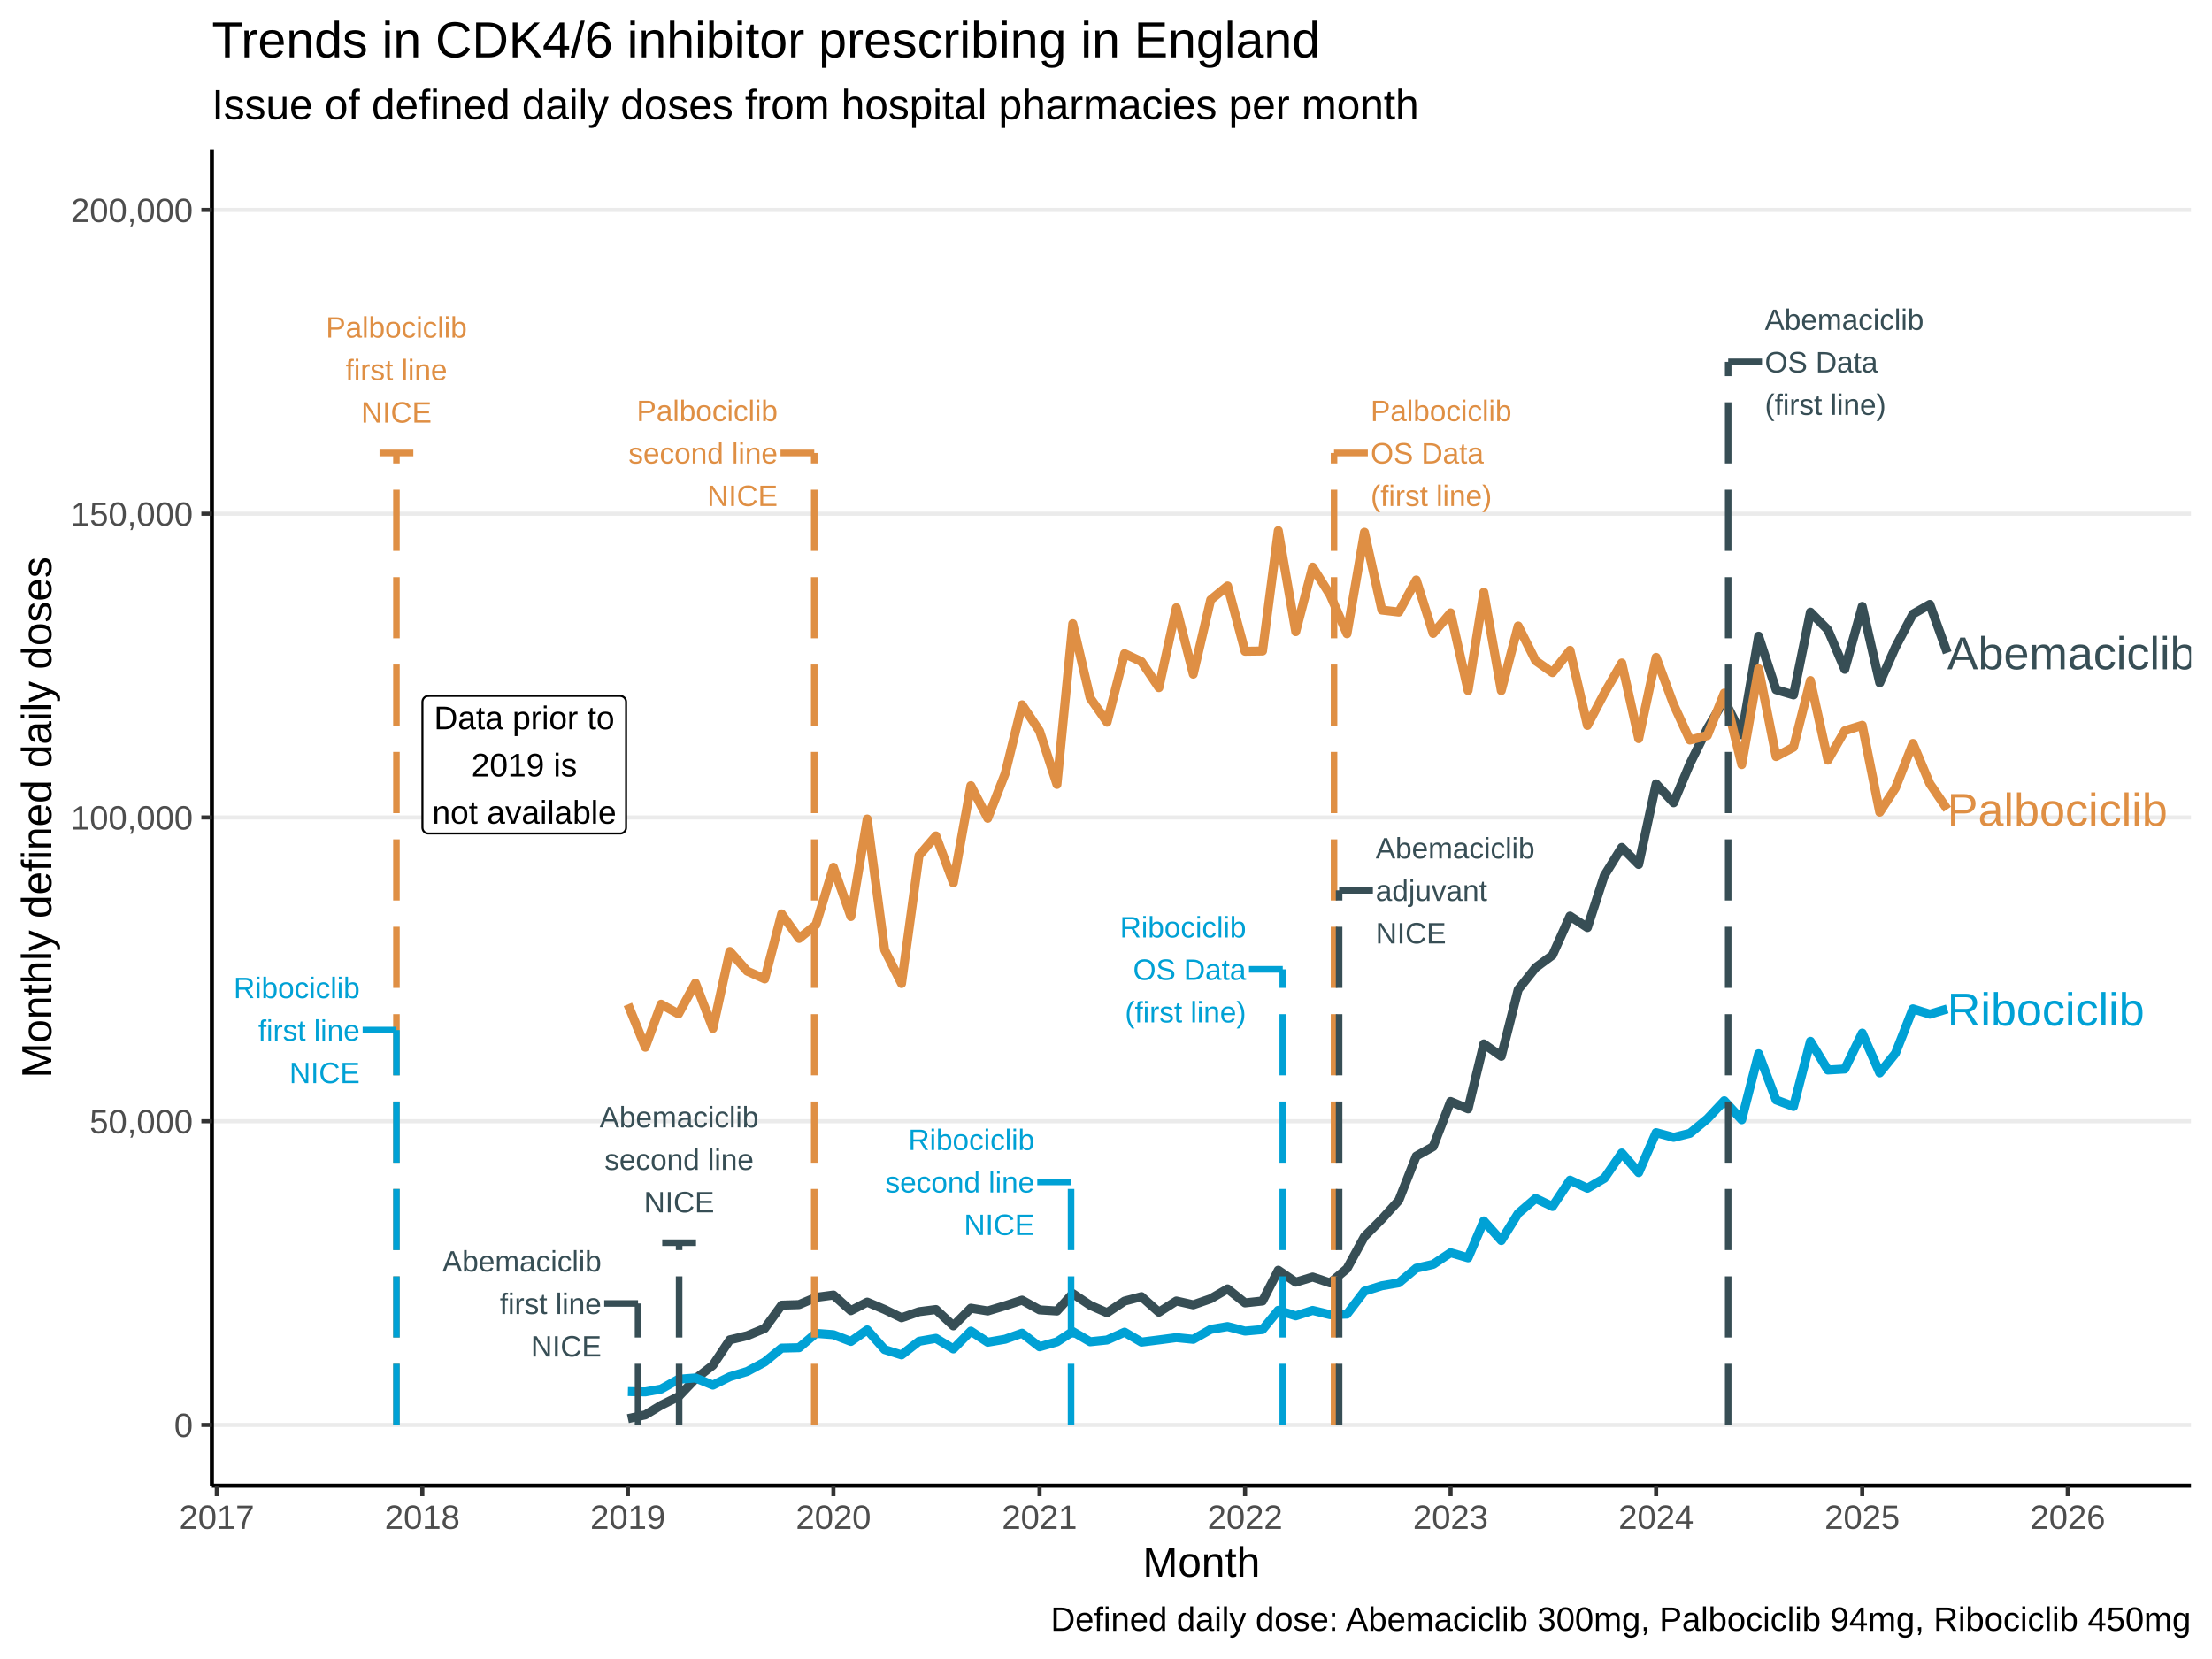
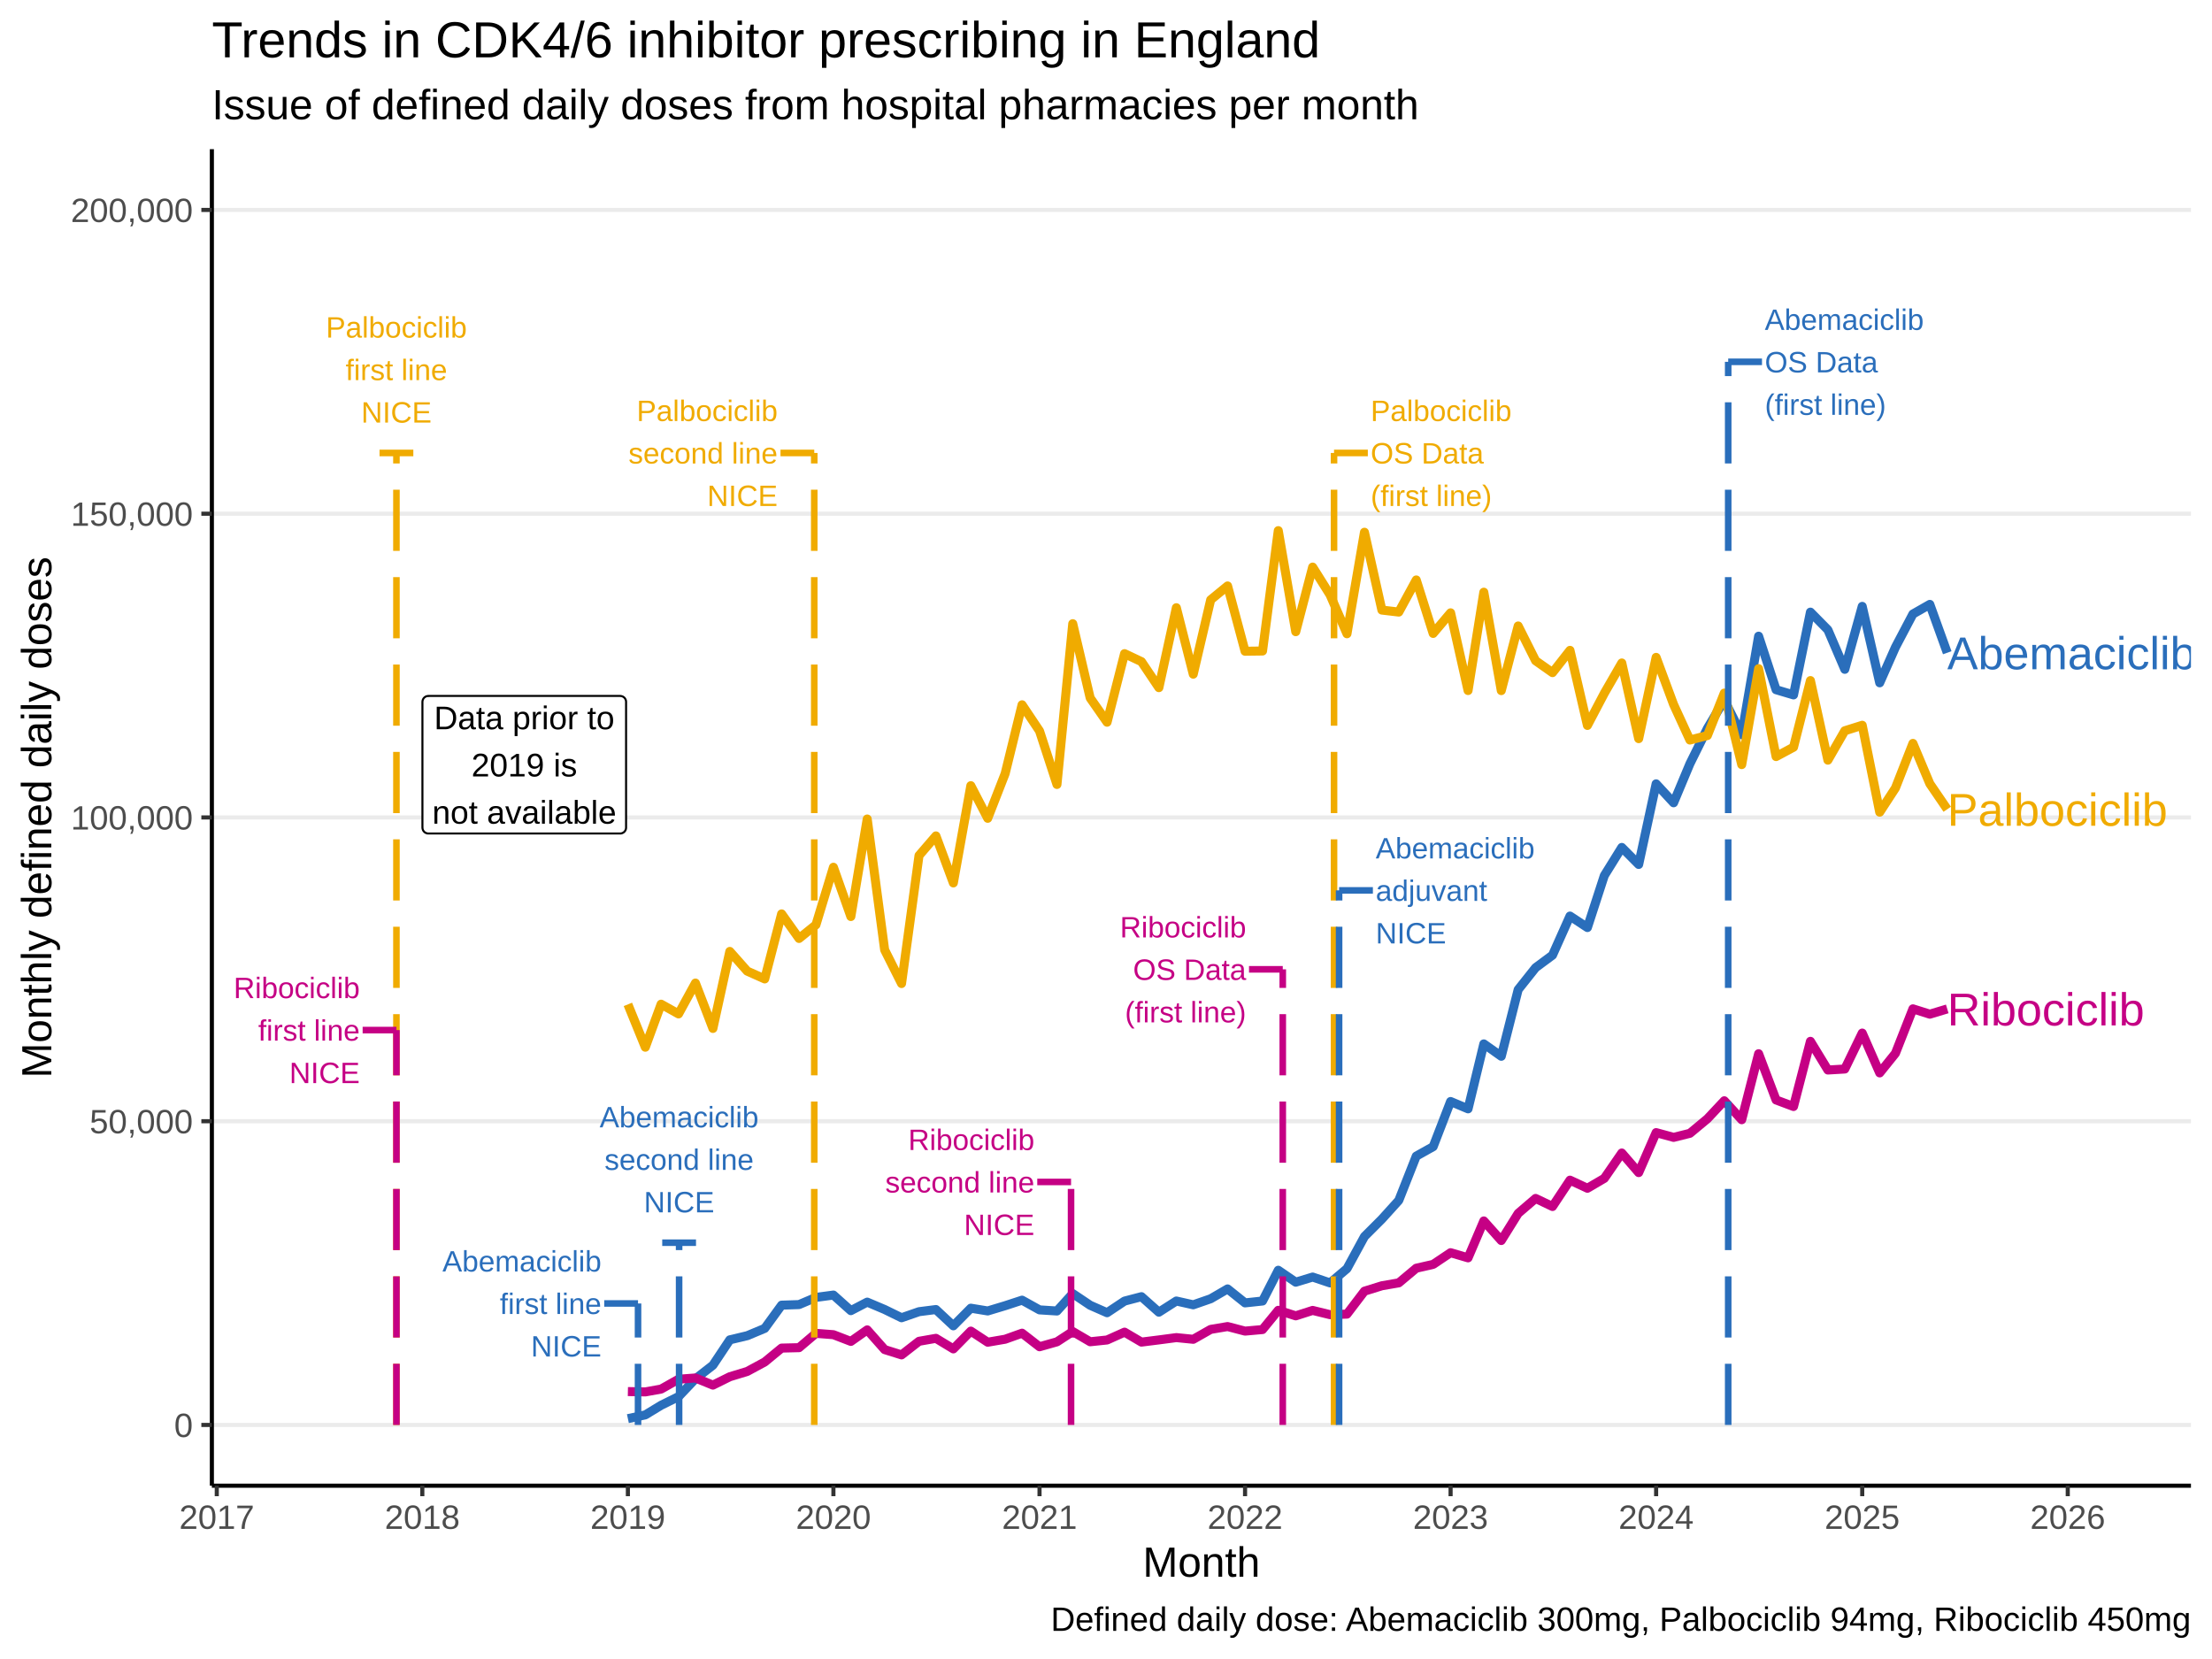
<svg xmlns="http://www.w3.org/2000/svg" class="svglite" width="576.00pt" height="432.00pt" viewBox="0 0 576.00 432.00">
  <defs>
    <style type="text/css">
    .svglite line, .svglite polyline, .svglite polygon, .svglite path, .svglite rect, .svglite circle {
      fill: none;
      stroke: #000000;
      stroke-linecap: round;
      stroke-linejoin: round;
      stroke-miterlimit: 10.00;
    }
    .svglite text {
      white-space: pre;
    }
  </style>
  </defs>
  <rect width="100%" height="100%" style="stroke: none; fill: #FFFFFF;" />
  <defs>
    <clipPath id="cpMC4wMHw1NzYuMDB8MC4wMHw0MzIuMDA=">
      <rect x="0.00" y="0.00" width="576.00" height="432.00" />
    </clipPath>
  </defs>
  <g clip-path="url(#cpMC4wMHw1NzYuMDB8MC4wMHw0MzIuMDA=)">
    <rect x="0.00" y="0" width="576.00" height="432.00" style="stroke-width: 1.07; stroke: #FFFFFF; fill: #FFFFFF;" />
  </g>
  <defs>
    <clipPath id="cpNTUuMTd8NTcwLjUyfDM4Ljg1fDM4Ni44Nw==">
      <rect x="55.17" y="38.85" width="515.35" height="348.02" />
    </clipPath>
  </defs>
  <g clip-path="url(#cpNTUuMTd8NTcwLjUyfDM4Ljg1fDM4Ni44Nw==)">
    <rect x="55.17" y="38.85" width="515.35" height="348.02" style="stroke-width: 1.07; stroke: none; fill: #FFFFFF;" />
    <polyline points="55.17,371.05 570.52,371.05 " style="stroke-width: 1.07; stroke: #EBEBEB; stroke-linecap: butt;" />
    <polyline points="55.17,291.96 570.52,291.96 " style="stroke-width: 1.07; stroke: #EBEBEB; stroke-linecap: butt;" />
    <polyline points="55.17,212.86 570.52,212.86 " style="stroke-width: 1.07; stroke: #EBEBEB; stroke-linecap: butt;" />
    <polyline points="55.17,133.77 570.52,133.77 " style="stroke-width: 1.07; stroke: #EBEBEB; stroke-linecap: butt;" />
    <polyline points="55.17,54.67 570.52,54.67 " style="stroke-width: 1.07; stroke: #EBEBEB; stroke-linecap: butt;" />
-     <polyline points="163.50,369.41 168.04,368.43 172.15,365.93 176.69,363.68 181.09,359.04 185.64,355.50 190.04,348.89 194.58,347.81 199.13,345.91 203.53,339.86 208.07,339.71 212.47,337.84 217.02,337.23 221.56,341.29 225.82,339.07 230.36,340.99 234.76,343.14 239.31,341.56 243.71,341.00 248.25,345.24 252.80,340.65 257.20,341.37 261.74,340.00 266.14,338.56 270.69,341.09 275.23,341.38 279.34,336.85 283.88,339.89 288.28,341.83 292.83,338.80 297.23,337.65 301.77,341.69 306.32,338.78 310.72,339.77 315.26,338.19 319.66,335.63 324.21,339.27 328.76,338.78 332.86,330.77 337.41,333.88 341.81,332.54 346.35,334.07 350.75,330.35 355.30,321.99 359.84,317.45 364.24,312.58 368.79,301.05 373.19,298.59 377.73,286.83 382.28,288.74 386.38,271.83 390.93,275.05 395.33,257.69 399.87,251.98 404.27,248.72 408.82,238.54 413.36,241.53 417.76,228.00 422.31,220.67 426.71,225.10 431.25,204.11 435.80,209.04 440.05,198.88 444.60,189.68 449.00,182.29 453.54,191.33 457.94,165.66 462.49,179.60 467.03,180.95 471.43,159.40 475.98,164.02 480.38,174.29 484.92,157.90 489.47,177.80 493.57,168.53 498.12,159.89 502.52,157.38 507.06,169.97 " style="stroke-width: 2.35; stroke: #374E55; stroke-linecap: butt;" />
-     <polyline points="163.50,261.54 168.04,272.69 172.15,261.49 176.69,264.02 181.09,255.99 185.64,267.80 190.04,247.75 194.58,252.88 199.13,254.91 203.53,237.98 208.07,244.37 212.47,240.82 217.02,225.83 221.56,238.66 225.82,213.27 230.36,247.35 234.76,256.11 239.31,222.78 243.71,217.67 248.25,229.91 252.80,204.59 257.20,213.08 261.74,201.44 266.14,183.53 270.69,190.34 275.23,204.27 279.34,162.41 283.88,181.75 288.28,188.06 292.83,170.21 297.23,172.29 301.77,179.06 306.32,158.25 310.72,175.55 315.26,156.19 319.66,152.58 324.21,169.58 328.76,169.52 332.86,138.18 337.41,164.49 341.81,147.67 346.35,154.90 350.75,165.03 355.30,138.60 359.84,158.86 364.24,159.38 368.79,151.02 373.19,164.94 377.73,159.58 382.28,179.81 386.38,154.21 390.93,179.83 395.33,163.00 399.87,172.05 404.27,175.15 408.82,169.35 413.36,188.90 417.76,180.53 422.31,172.64 426.71,192.34 431.25,171.18 435.80,183.45 440.05,192.70 444.60,191.53 449.00,180.48 453.54,199.10 457.94,174.12 462.49,197.01 467.03,194.57 471.43,177.22 475.98,197.94 480.38,190.29 484.92,188.86 489.47,211.49 493.57,205.19 498.12,193.58 502.52,204.07 507.06,210.73 " style="stroke-width: 2.35; stroke: #DF8F44; stroke-linecap: butt;" />
-     <polyline points="163.50,362.36 168.04,362.45 172.15,361.71 176.69,359.15 181.09,358.82 185.64,360.68 190.04,358.50 194.58,357.12 199.13,354.66 203.53,351.04 208.07,350.93 212.47,347.20 217.02,347.55 221.56,349.30 225.82,346.30 230.36,351.43 234.76,352.81 239.31,349.27 243.71,348.50 248.25,351.25 252.80,346.62 257.20,349.51 261.74,348.73 266.14,347.16 270.69,350.69 275.23,349.41 279.34,346.73 283.88,349.39 288.28,348.93 292.83,346.89 297.23,349.48 301.77,348.91 306.32,348.31 310.72,348.75 315.26,346.17 319.66,345.43 324.21,346.62 328.76,346.21 332.86,341.20 337.41,342.64 341.81,341.23 346.35,342.34 350.75,342.19 355.30,336.22 359.84,334.81 364.24,334.05 368.79,330.24 373.19,329.24 377.73,326.20 382.28,327.54 386.38,317.93 390.93,323.03 395.33,315.96 399.87,312.07 404.27,314.17 408.82,307.31 413.36,309.42 417.76,306.84 422.31,300.24 426.71,305.34 431.25,294.93 435.80,296.17 440.05,295.11 444.60,291.33 449.00,286.64 453.54,291.57 457.94,274.39 462.49,286.43 467.03,288.13 471.43,271.16 475.98,278.63 480.38,278.37 484.92,269.01 489.47,279.38 493.57,274.28 498.12,262.70 502.52,264.09 507.06,262.72 " style="stroke-width: 2.35; stroke: #00A1D5; stroke-linecap: butt;" />
+     <polyline points="163.50,369.41 168.04,368.43 172.15,365.93 176.69,363.68 181.09,359.04 185.64,355.50 190.04,348.89 194.58,347.81 199.13,345.91 203.53,339.86 208.07,339.71 212.47,337.84 217.02,337.23 221.56,341.29 225.82,339.07 230.36,340.99 234.76,343.14 239.31,341.56 243.71,341.00 248.25,345.24 252.80,340.65 257.20,341.37 261.74,340.00 266.14,338.56 270.69,341.09 275.23,341.38 279.34,336.85 283.88,339.89 288.28,341.83 292.83,338.80 297.23,337.65 301.77,341.69 306.32,338.78 310.72,339.77 315.26,338.19 319.66,335.63 324.21,339.27 328.76,338.78 332.86,330.77 337.41,333.88 341.81,332.54 346.35,334.07 350.75,330.35 355.30,321.99 359.84,317.45 364.24,312.58 368.79,301.05 373.19,298.59 377.73,286.83 382.28,288.74 386.38,271.83 390.93,275.05 395.33,257.69 399.87,251.98 404.27,248.72 408.82,238.54 413.36,241.53 417.76,228.00 422.31,220.67 426.71,225.10 431.25,204.11 435.80,209.04 440.05,198.88 444.60,189.68 449.00,182.29 453.54,191.33 457.94,165.66 462.49,179.60 467.03,180.95 471.43,159.40 475.98,164.02 480.38,174.29 484.92,157.90 489.47,177.80 493.57,168.53 498.12,159.89 502.52,157.38 507.06,169.97 " style="stroke-width: 2.35; stroke: #2A6EBB; stroke-linecap: butt;" />
+     <polyline points="163.50,261.54 168.04,272.69 172.15,261.49 176.69,264.02 181.09,255.99 185.64,267.80 190.04,247.75 194.58,252.88 199.13,254.91 203.53,237.98 208.07,244.37 212.47,240.82 217.02,225.83 221.56,238.66 225.82,213.27 230.36,247.35 234.76,256.11 239.31,222.78 243.71,217.67 248.25,229.91 252.80,204.59 257.20,213.08 261.74,201.44 266.14,183.53 270.69,190.34 275.23,204.27 279.34,162.41 283.88,181.75 288.28,188.06 292.83,170.21 297.23,172.29 301.77,179.06 306.32,158.25 310.72,175.55 315.26,156.19 319.66,152.58 324.21,169.58 328.76,169.52 332.86,138.18 337.41,164.49 341.81,147.67 346.35,154.90 350.75,165.03 355.30,138.60 359.84,158.86 364.24,159.38 368.79,151.02 373.19,164.94 377.73,159.58 382.28,179.81 386.38,154.21 390.93,179.83 395.33,163.00 399.87,172.05 404.27,175.15 408.82,169.35 413.36,188.90 417.76,180.53 422.31,172.64 426.71,192.34 431.25,171.18 435.80,183.45 440.05,192.70 444.60,191.53 449.00,180.48 453.54,199.10 457.94,174.12 462.49,197.01 467.03,194.57 471.43,177.22 475.98,197.94 480.38,190.29 484.92,188.86 489.47,211.49 493.57,205.19 498.12,193.58 502.52,204.07 507.06,210.73 " style="stroke-width: 2.35; stroke: #F0AB00; stroke-linecap: butt;" />
+     <polyline points="163.50,362.36 168.04,362.45 172.15,361.71 176.69,359.15 181.09,358.82 185.64,360.68 190.04,358.50 194.58,357.12 199.13,354.66 203.53,351.04 208.07,350.93 212.47,347.20 217.02,347.55 221.56,349.30 225.82,346.30 230.36,351.43 234.76,352.81 239.31,349.27 243.71,348.50 248.25,351.25 252.80,346.62 257.20,349.51 261.74,348.73 266.14,347.16 270.69,350.69 275.23,349.41 279.34,346.73 283.88,349.39 288.28,348.93 292.83,346.89 297.23,349.48 301.77,348.91 306.32,348.31 310.72,348.75 315.26,346.17 319.66,345.43 324.21,346.62 328.76,346.21 332.86,341.20 337.41,342.64 341.81,341.23 346.35,342.34 350.75,342.19 355.30,336.22 359.84,334.81 364.24,334.05 368.79,330.24 373.19,329.24 377.73,326.20 382.28,327.54 386.38,317.93 390.93,323.03 395.33,315.96 399.87,312.07 404.27,314.17 408.82,307.31 413.36,309.42 417.76,306.84 422.31,300.24 426.71,305.34 431.25,294.93 435.80,296.17 440.05,295.11 444.60,291.33 449.00,286.64 453.54,291.57 457.94,274.39 462.49,286.43 467.03,288.13 471.43,271.16 475.98,278.63 480.38,278.37 484.92,269.01 489.47,279.38 493.57,274.28 498.12,262.70 502.52,264.09 507.06,262.72 " style="stroke-width: 2.35; stroke: #C50084; stroke-linecap: butt;" />
    <polygon points="111.54,217.04 161.49,217.04 161.43,217.04 161.68,217.03 161.92,216.98 162.15,216.89 162.36,216.77 162.56,216.61 162.72,216.43 162.85,216.22 162.95,215.99 163.01,215.75 163.03,215.51 163.03,215.51 163.03,182.76 163.03,182.76 163.01,182.51 162.95,182.27 162.85,182.05 162.72,181.84 162.56,181.65 162.36,181.50 162.15,181.37 161.92,181.29 161.68,181.24 161.49,181.22 111.54,181.22 111.73,181.24 111.48,181.23 111.23,181.26 111.00,181.32 110.77,181.43 110.57,181.57 110.39,181.74 110.24,181.94 110.13,182.16 110.05,182.39 110.01,182.64 110.00,182.76 110.00,215.51 110.01,215.38 110.01,215.63 110.05,215.87 110.13,216.11 110.24,216.33 110.39,216.52 110.57,216.70 110.77,216.84 111.00,216.94 111.23,217.01 111.48,217.04 " style="stroke-width: 0.53; fill: #FFFFFF;" />
    <text x="136.52" y="189.90" text-anchor="middle" style="font-size: 8.54px; font-family: &quot;Arial&quot;;" textLength="46.94px" lengthAdjust="spacingAndGlyphs">Data prior to</text>
    <text x="136.52" y="202.19" text-anchor="middle" style="font-size: 8.54px; font-family: &quot;Arial&quot;;" textLength="27.51px" lengthAdjust="spacingAndGlyphs">2019 is</text>
    <text x="136.52" y="214.48" text-anchor="middle" style="font-size: 8.54px; font-family: &quot;Arial&quot;;" textLength="47.90px" lengthAdjust="spacingAndGlyphs">not available</text>
-     <text x="507.06" y="174.27" style="font-size: 12.00px;fill: #374E55; font-family: &quot;Arial&quot;;" textLength="64.71px" lengthAdjust="spacingAndGlyphs">Abemaciclib</text>
-     <text x="507.06" y="215.03" style="font-size: 12.00px;fill: #DF8F44; font-family: &quot;Arial&quot;;" textLength="57.37px" lengthAdjust="spacingAndGlyphs">Palbociclib</text>
-     <text x="507.06" y="267.02" style="font-size: 12.00px;fill: #00A1D5; font-family: &quot;Arial&quot;;" textLength="51.36px" lengthAdjust="spacingAndGlyphs">Ribociclib</text>
-     <line x1="103.23" y1="371.05" x2="103.23" y2="117.95" style="stroke-width: 1.71; stroke: #DF8F44; stroke-dasharray: 15.93,6.83; stroke-linecap: butt;" />
-     <line x1="212.03" y1="371.05" x2="212.03" y2="117.95" style="stroke-width: 1.71; stroke: #DF8F44; stroke-dasharray: 15.93,6.83; stroke-linecap: butt;" />
-     <line x1="347.38" y1="371.05" x2="347.38" y2="117.95" style="stroke-width: 1.71; stroke: #DF8F44; stroke-dasharray: 15.93,6.83; stroke-linecap: butt;" />
-     <line x1="450.02" y1="371.05" x2="450.02" y2="94.22" style="stroke-width: 1.71; stroke: #374E55; stroke-dasharray: 15.93,6.83; stroke-linecap: butt;" />
-     <line x1="166.14" y1="371.05" x2="166.14" y2="339.42" style="stroke-width: 1.71; stroke: #374E55; stroke-dasharray: 15.93,6.83; stroke-linecap: butt;" />
-     <line x1="176.84" y1="371.05" x2="176.84" y2="323.60" style="stroke-width: 1.71; stroke: #374E55; stroke-dasharray: 15.93,6.83; stroke-linecap: butt;" />
-     <line x1="348.70" y1="371.05" x2="348.70" y2="231.85" style="stroke-width: 1.71; stroke: #374E55; stroke-dasharray: 15.93,6.83; stroke-linecap: butt;" />
-     <line x1="103.23" y1="371.05" x2="103.23" y2="268.23" style="stroke-width: 1.71; stroke: #00A1D5; stroke-dasharray: 15.93,6.83; stroke-linecap: butt;" />
-     <line x1="278.90" y1="371.05" x2="278.90" y2="307.78" style="stroke-width: 1.71; stroke: #00A1D5; stroke-dasharray: 15.93,6.83; stroke-linecap: butt;" />
-     <line x1="334.03" y1="371.05" x2="334.03" y2="252.41" style="stroke-width: 1.71; stroke: #00A1D5; stroke-dasharray: 15.93,6.83; stroke-linecap: butt;" />
-     <line x1="212.03" y1="117.95" x2="203.24" y2="117.95" style="stroke-width: 1.71; stroke: #DF8F44; stroke-dasharray: 15.93,6.83; stroke-linecap: butt;" />
-     <line x1="166.14" y1="339.42" x2="157.34" y2="339.42" style="stroke-width: 1.71; stroke: #374E55; stroke-dasharray: 15.93,6.83; stroke-linecap: butt;" />
-     <line x1="103.23" y1="268.23" x2="94.43" y2="268.23" style="stroke-width: 1.71; stroke: #00A1D5; stroke-dasharray: 15.93,6.83; stroke-linecap: butt;" />
-     <line x1="278.90" y1="307.78" x2="270.10" y2="307.78" style="stroke-width: 1.71; stroke: #00A1D5; stroke-dasharray: 15.93,6.83; stroke-linecap: butt;" />
-     <line x1="334.03" y1="252.41" x2="325.24" y2="252.41" style="stroke-width: 1.71; stroke: #00A1D5; stroke-dasharray: 15.93,6.83; stroke-linecap: butt;" />
-     <line x1="347.38" y1="117.95" x2="356.18" y2="117.95" style="stroke-width: 1.71; stroke: #DF8F44; stroke-dasharray: 15.93,6.83; stroke-linecap: butt;" />
-     <line x1="450.02" y1="94.22" x2="458.82" y2="94.22" style="stroke-width: 1.71; stroke: #374E55; stroke-dasharray: 15.93,6.83; stroke-linecap: butt;" />
-     <line x1="348.70" y1="231.85" x2="357.50" y2="231.85" style="stroke-width: 1.71; stroke: #374E55; stroke-dasharray: 15.93,6.83; stroke-linecap: butt;" />
-     <line x1="98.83" y1="117.95" x2="107.63" y2="117.95" style="stroke-width: 1.71; stroke: #DF8F44; stroke-dasharray: 15.93,6.83; stroke-linecap: butt;" />
-     <line x1="172.44" y1="323.60" x2="181.24" y2="323.60" style="stroke-width: 1.71; stroke: #374E55; stroke-dasharray: 15.93,6.83; stroke-linecap: butt;" />
-     <text x="202.50" y="109.63" text-anchor="end" style="font-size: 7.68px;fill: #DF8F44; font-family: &quot;Arial&quot;;" textLength="36.70px" lengthAdjust="spacingAndGlyphs">Palbociclib</text>
-     <text x="202.50" y="120.69" text-anchor="end" style="font-size: 7.68px;fill: #DF8F44; font-family: &quot;Arial&quot;;" textLength="38.84px" lengthAdjust="spacingAndGlyphs">second line</text>
-     <text x="202.50" y="131.76" text-anchor="end" style="font-size: 7.68px;fill: #DF8F44; font-family: &quot;Arial&quot;;" textLength="18.34px" lengthAdjust="spacingAndGlyphs">NICE</text>
-     <text x="156.61" y="331.10" text-anchor="end" style="font-size: 7.68px;fill: #374E55; font-family: &quot;Arial&quot;;" textLength="41.39px" lengthAdjust="spacingAndGlyphs">Abemaciclib</text>
-     <text x="156.61" y="342.16" text-anchor="end" style="font-size: 7.68px;fill: #374E55; font-family: &quot;Arial&quot;;" textLength="26.45px" lengthAdjust="spacingAndGlyphs">first line</text>
-     <text x="156.61" y="353.23" text-anchor="end" style="font-size: 7.68px;fill: #374E55; font-family: &quot;Arial&quot;;" textLength="18.34px" lengthAdjust="spacingAndGlyphs">NICE</text>
-     <text x="93.70" y="259.91" text-anchor="end" style="font-size: 7.68px;fill: #00A1D5; font-family: &quot;Arial&quot;;" textLength="32.85px" lengthAdjust="spacingAndGlyphs">Ribociclib</text>
-     <text x="93.70" y="270.98" text-anchor="end" style="font-size: 7.68px;fill: #00A1D5; font-family: &quot;Arial&quot;;" textLength="26.45px" lengthAdjust="spacingAndGlyphs">first line</text>
-     <text x="93.70" y="282.04" text-anchor="end" style="font-size: 7.68px;fill: #00A1D5; font-family: &quot;Arial&quot;;" textLength="18.34px" lengthAdjust="spacingAndGlyphs">NICE</text>
-     <text x="269.37" y="299.46" text-anchor="end" style="font-size: 7.68px;fill: #00A1D5; font-family: &quot;Arial&quot;;" textLength="32.85px" lengthAdjust="spacingAndGlyphs">Ribociclib</text>
-     <text x="269.37" y="310.52" text-anchor="end" style="font-size: 7.68px;fill: #00A1D5; font-family: &quot;Arial&quot;;" textLength="38.84px" lengthAdjust="spacingAndGlyphs">second line</text>
-     <text x="269.37" y="321.59" text-anchor="end" style="font-size: 7.68px;fill: #00A1D5; font-family: &quot;Arial&quot;;" textLength="18.34px" lengthAdjust="spacingAndGlyphs">NICE</text>
-     <text x="324.50" y="244.10" text-anchor="end" style="font-size: 7.68px;fill: #00A1D5; font-family: &quot;Arial&quot;;" textLength="32.85px" lengthAdjust="spacingAndGlyphs">Ribociclib</text>
-     <text x="324.50" y="255.16" text-anchor="end" style="font-size: 7.68px;fill: #00A1D5; font-family: &quot;Arial&quot;;" textLength="29.43px" lengthAdjust="spacingAndGlyphs">OS Data</text>
-     <text x="324.50" y="266.22" text-anchor="end" style="font-size: 7.68px;fill: #00A1D5; font-family: &quot;Arial&quot;;" textLength="31.56px" lengthAdjust="spacingAndGlyphs">(first line)</text>
-     <text x="356.91" y="109.63" style="font-size: 7.68px;fill: #DF8F44; font-family: &quot;Arial&quot;;" textLength="36.70px" lengthAdjust="spacingAndGlyphs">Palbociclib</text>
-     <text x="356.91" y="120.69" style="font-size: 7.68px;fill: #DF8F44; font-family: &quot;Arial&quot;;" textLength="29.43px" lengthAdjust="spacingAndGlyphs">OS Data</text>
-     <text x="356.91" y="131.76" style="font-size: 7.68px;fill: #DF8F44; font-family: &quot;Arial&quot;;" textLength="31.56px" lengthAdjust="spacingAndGlyphs">(first line)</text>
-     <text x="459.55" y="85.90" style="font-size: 7.68px;fill: #374E55; font-family: &quot;Arial&quot;;" textLength="41.39px" lengthAdjust="spacingAndGlyphs">Abemaciclib</text>
-     <text x="459.55" y="96.97" style="font-size: 7.68px;fill: #374E55; font-family: &quot;Arial&quot;;" textLength="29.43px" lengthAdjust="spacingAndGlyphs">OS Data</text>
-     <text x="459.55" y="108.03" style="font-size: 7.68px;fill: #374E55; font-family: &quot;Arial&quot;;" textLength="31.56px" lengthAdjust="spacingAndGlyphs">(first line)</text>
-     <text x="358.23" y="223.53" style="font-size: 7.68px;fill: #374E55; font-family: &quot;Arial&quot;;" textLength="41.39px" lengthAdjust="spacingAndGlyphs">Abemaciclib</text>
-     <text x="358.23" y="234.59" style="font-size: 7.68px;fill: #374E55; font-family: &quot;Arial&quot;;" textLength="29.02px" lengthAdjust="spacingAndGlyphs">adjuvant</text>
-     <text x="358.23" y="245.66" style="font-size: 7.68px;fill: #374E55; font-family: &quot;Arial&quot;;" textLength="18.34px" lengthAdjust="spacingAndGlyphs">NICE</text>
-     <text x="103.23" y="87.91" text-anchor="middle" style="font-size: 7.68px;fill: #DF8F44; font-family: &quot;Arial&quot;;" textLength="36.70px" lengthAdjust="spacingAndGlyphs">Palbociclib</text>
-     <text x="103.23" y="98.98" text-anchor="middle" style="font-size: 7.68px;fill: #DF8F44; font-family: &quot;Arial&quot;;" textLength="26.45px" lengthAdjust="spacingAndGlyphs">first line</text>
-     <text x="103.23" y="110.04" text-anchor="middle" style="font-size: 7.68px;fill: #DF8F44; font-family: &quot;Arial&quot;;" textLength="18.34px" lengthAdjust="spacingAndGlyphs">NICE</text>
-     <text x="176.84" y="293.56" text-anchor="middle" style="font-size: 7.68px;fill: #374E55; font-family: &quot;Arial&quot;;" textLength="41.39px" lengthAdjust="spacingAndGlyphs">Abemaciclib</text>
-     <text x="176.84" y="304.63" text-anchor="middle" style="font-size: 7.68px;fill: #374E55; font-family: &quot;Arial&quot;;" textLength="38.84px" lengthAdjust="spacingAndGlyphs">second line</text>
-     <text x="176.84" y="315.69" text-anchor="middle" style="font-size: 7.68px;fill: #374E55; font-family: &quot;Arial&quot;;" textLength="18.34px" lengthAdjust="spacingAndGlyphs">NICE</text>
+     <text x="507.06" y="174.27" style="font-size: 12.00px;fill: #2A6EBB; font-family: &quot;Arial&quot;;" textLength="64.71px" lengthAdjust="spacingAndGlyphs">Abemaciclib</text>
+     <text x="507.06" y="215.03" style="font-size: 12.00px;fill: #F0AB00; font-family: &quot;Arial&quot;;" textLength="57.37px" lengthAdjust="spacingAndGlyphs">Palbociclib</text>
+     <text x="507.06" y="267.02" style="font-size: 12.00px;fill: #C50084; font-family: &quot;Arial&quot;;" textLength="51.36px" lengthAdjust="spacingAndGlyphs">Ribociclib</text>
+     <line x1="103.23" y1="371.05" x2="103.23" y2="117.95" style="stroke-width: 1.71; stroke: #F0AB00; stroke-dasharray: 15.93,6.83; stroke-linecap: butt;" />
+     <line x1="212.03" y1="371.05" x2="212.03" y2="117.95" style="stroke-width: 1.71; stroke: #F0AB00; stroke-dasharray: 15.93,6.83; stroke-linecap: butt;" />
+     <line x1="347.38" y1="371.05" x2="347.38" y2="117.95" style="stroke-width: 1.71; stroke: #F0AB00; stroke-dasharray: 15.93,6.83; stroke-linecap: butt;" />
+     <line x1="450.02" y1="371.05" x2="450.02" y2="94.22" style="stroke-width: 1.71; stroke: #2A6EBB; stroke-dasharray: 15.93,6.83; stroke-linecap: butt;" />
+     <line x1="166.14" y1="371.05" x2="166.14" y2="339.42" style="stroke-width: 1.71; stroke: #2A6EBB; stroke-dasharray: 15.93,6.83; stroke-linecap: butt;" />
+     <line x1="176.84" y1="371.05" x2="176.84" y2="323.60" style="stroke-width: 1.71; stroke: #2A6EBB; stroke-dasharray: 15.93,6.83; stroke-linecap: butt;" />
+     <line x1="348.70" y1="371.05" x2="348.70" y2="231.85" style="stroke-width: 1.71; stroke: #2A6EBB; stroke-dasharray: 15.93,6.83; stroke-linecap: butt;" />
+     <line x1="103.23" y1="371.05" x2="103.23" y2="268.23" style="stroke-width: 1.71; stroke: #C50084; stroke-dasharray: 15.93,6.83; stroke-linecap: butt;" />
+     <line x1="278.90" y1="371.05" x2="278.90" y2="307.78" style="stroke-width: 1.71; stroke: #C50084; stroke-dasharray: 15.93,6.83; stroke-linecap: butt;" />
+     <line x1="334.03" y1="371.05" x2="334.03" y2="252.41" style="stroke-width: 1.71; stroke: #C50084; stroke-dasharray: 15.93,6.83; stroke-linecap: butt;" />
+     <line x1="212.03" y1="117.95" x2="203.24" y2="117.95" style="stroke-width: 1.71; stroke: #F0AB00; stroke-dasharray: 15.93,6.83; stroke-linecap: butt;" />
+     <line x1="166.14" y1="339.42" x2="157.34" y2="339.42" style="stroke-width: 1.71; stroke: #2A6EBB; stroke-dasharray: 15.93,6.83; stroke-linecap: butt;" />
+     <line x1="103.23" y1="268.23" x2="94.43" y2="268.23" style="stroke-width: 1.71; stroke: #C50084; stroke-dasharray: 15.93,6.83; stroke-linecap: butt;" />
+     <line x1="278.90" y1="307.78" x2="270.10" y2="307.78" style="stroke-width: 1.71; stroke: #C50084; stroke-dasharray: 15.93,6.83; stroke-linecap: butt;" />
+     <line x1="334.03" y1="252.41" x2="325.24" y2="252.41" style="stroke-width: 1.71; stroke: #C50084; stroke-dasharray: 15.93,6.83; stroke-linecap: butt;" />
+     <line x1="347.38" y1="117.95" x2="356.18" y2="117.95" style="stroke-width: 1.71; stroke: #F0AB00; stroke-dasharray: 15.93,6.83; stroke-linecap: butt;" />
+     <line x1="450.02" y1="94.22" x2="458.82" y2="94.22" style="stroke-width: 1.71; stroke: #2A6EBB; stroke-dasharray: 15.93,6.83; stroke-linecap: butt;" />
+     <line x1="348.70" y1="231.85" x2="357.50" y2="231.85" style="stroke-width: 1.71; stroke: #2A6EBB; stroke-dasharray: 15.93,6.83; stroke-linecap: butt;" />
+     <line x1="98.83" y1="117.95" x2="107.63" y2="117.95" style="stroke-width: 1.71; stroke: #F0AB00; stroke-dasharray: 15.93,6.83; stroke-linecap: butt;" />
+     <line x1="172.44" y1="323.60" x2="181.24" y2="323.60" style="stroke-width: 1.71; stroke: #2A6EBB; stroke-dasharray: 15.93,6.83; stroke-linecap: butt;" />
+     <text x="202.50" y="109.63" text-anchor="end" style="font-size: 7.68px;fill: #F0AB00; font-family: &quot;Arial&quot;;" textLength="36.70px" lengthAdjust="spacingAndGlyphs">Palbociclib</text>
+     <text x="202.50" y="120.69" text-anchor="end" style="font-size: 7.68px;fill: #F0AB00; font-family: &quot;Arial&quot;;" textLength="38.84px" lengthAdjust="spacingAndGlyphs">second line</text>
+     <text x="202.50" y="131.76" text-anchor="end" style="font-size: 7.68px;fill: #F0AB00; font-family: &quot;Arial&quot;;" textLength="18.34px" lengthAdjust="spacingAndGlyphs">NICE</text>
+     <text x="156.61" y="331.10" text-anchor="end" style="font-size: 7.68px;fill: #2A6EBB; font-family: &quot;Arial&quot;;" textLength="41.39px" lengthAdjust="spacingAndGlyphs">Abemaciclib</text>
+     <text x="156.61" y="342.16" text-anchor="end" style="font-size: 7.68px;fill: #2A6EBB; font-family: &quot;Arial&quot;;" textLength="26.45px" lengthAdjust="spacingAndGlyphs">first line</text>
+     <text x="156.61" y="353.23" text-anchor="end" style="font-size: 7.68px;fill: #2A6EBB; font-family: &quot;Arial&quot;;" textLength="18.34px" lengthAdjust="spacingAndGlyphs">NICE</text>
+     <text x="93.70" y="259.91" text-anchor="end" style="font-size: 7.68px;fill: #C50084; font-family: &quot;Arial&quot;;" textLength="32.85px" lengthAdjust="spacingAndGlyphs">Ribociclib</text>
+     <text x="93.70" y="270.98" text-anchor="end" style="font-size: 7.68px;fill: #C50084; font-family: &quot;Arial&quot;;" textLength="26.45px" lengthAdjust="spacingAndGlyphs">first line</text>
+     <text x="93.70" y="282.04" text-anchor="end" style="font-size: 7.68px;fill: #C50084; font-family: &quot;Arial&quot;;" textLength="18.34px" lengthAdjust="spacingAndGlyphs">NICE</text>
+     <text x="269.37" y="299.46" text-anchor="end" style="font-size: 7.68px;fill: #C50084; font-family: &quot;Arial&quot;;" textLength="32.85px" lengthAdjust="spacingAndGlyphs">Ribociclib</text>
+     <text x="269.37" y="310.52" text-anchor="end" style="font-size: 7.68px;fill: #C50084; font-family: &quot;Arial&quot;;" textLength="38.84px" lengthAdjust="spacingAndGlyphs">second line</text>
+     <text x="269.37" y="321.59" text-anchor="end" style="font-size: 7.68px;fill: #C50084; font-family: &quot;Arial&quot;;" textLength="18.34px" lengthAdjust="spacingAndGlyphs">NICE</text>
+     <text x="324.50" y="244.10" text-anchor="end" style="font-size: 7.68px;fill: #C50084; font-family: &quot;Arial&quot;;" textLength="32.85px" lengthAdjust="spacingAndGlyphs">Ribociclib</text>
+     <text x="324.50" y="255.16" text-anchor="end" style="font-size: 7.68px;fill: #C50084; font-family: &quot;Arial&quot;;" textLength="29.43px" lengthAdjust="spacingAndGlyphs">OS Data</text>
+     <text x="324.50" y="266.22" text-anchor="end" style="font-size: 7.68px;fill: #C50084; font-family: &quot;Arial&quot;;" textLength="31.56px" lengthAdjust="spacingAndGlyphs">(first line)</text>
+     <text x="356.91" y="109.63" style="font-size: 7.68px;fill: #F0AB00; font-family: &quot;Arial&quot;;" textLength="36.70px" lengthAdjust="spacingAndGlyphs">Palbociclib</text>
+     <text x="356.91" y="120.69" style="font-size: 7.68px;fill: #F0AB00; font-family: &quot;Arial&quot;;" textLength="29.43px" lengthAdjust="spacingAndGlyphs">OS Data</text>
+     <text x="356.91" y="131.76" style="font-size: 7.68px;fill: #F0AB00; font-family: &quot;Arial&quot;;" textLength="31.56px" lengthAdjust="spacingAndGlyphs">(first line)</text>
+     <text x="459.55" y="85.90" style="font-size: 7.68px;fill: #2A6EBB; font-family: &quot;Arial&quot;;" textLength="41.39px" lengthAdjust="spacingAndGlyphs">Abemaciclib</text>
+     <text x="459.55" y="96.97" style="font-size: 7.68px;fill: #2A6EBB; font-family: &quot;Arial&quot;;" textLength="29.43px" lengthAdjust="spacingAndGlyphs">OS Data</text>
+     <text x="459.55" y="108.03" style="font-size: 7.68px;fill: #2A6EBB; font-family: &quot;Arial&quot;;" textLength="31.56px" lengthAdjust="spacingAndGlyphs">(first line)</text>
+     <text x="358.23" y="223.53" style="font-size: 7.68px;fill: #2A6EBB; font-family: &quot;Arial&quot;;" textLength="41.39px" lengthAdjust="spacingAndGlyphs">Abemaciclib</text>
+     <text x="358.23" y="234.59" style="font-size: 7.68px;fill: #2A6EBB; font-family: &quot;Arial&quot;;" textLength="29.02px" lengthAdjust="spacingAndGlyphs">adjuvant</text>
+     <text x="358.23" y="245.66" style="font-size: 7.68px;fill: #2A6EBB; font-family: &quot;Arial&quot;;" textLength="18.34px" lengthAdjust="spacingAndGlyphs">NICE</text>
+     <text x="103.23" y="87.91" text-anchor="middle" style="font-size: 7.68px;fill: #F0AB00; font-family: &quot;Arial&quot;;" textLength="36.70px" lengthAdjust="spacingAndGlyphs">Palbociclib</text>
+     <text x="103.23" y="98.98" text-anchor="middle" style="font-size: 7.68px;fill: #F0AB00; font-family: &quot;Arial&quot;;" textLength="26.45px" lengthAdjust="spacingAndGlyphs">first line</text>
+     <text x="103.23" y="110.04" text-anchor="middle" style="font-size: 7.68px;fill: #F0AB00; font-family: &quot;Arial&quot;;" textLength="18.34px" lengthAdjust="spacingAndGlyphs">NICE</text>
+     <text x="176.84" y="293.56" text-anchor="middle" style="font-size: 7.68px;fill: #2A6EBB; font-family: &quot;Arial&quot;;" textLength="41.39px" lengthAdjust="spacingAndGlyphs">Abemaciclib</text>
+     <text x="176.84" y="304.63" text-anchor="middle" style="font-size: 7.68px;fill: #2A6EBB; font-family: &quot;Arial&quot;;" textLength="38.84px" lengthAdjust="spacingAndGlyphs">second line</text>
+     <text x="176.84" y="315.69" text-anchor="middle" style="font-size: 7.68px;fill: #2A6EBB; font-family: &quot;Arial&quot;;" textLength="18.34px" lengthAdjust="spacingAndGlyphs">NICE</text>
  </g>
  <g clip-path="url(#cpMC4wMHw1NzYuMDB8MC4wMHw0MzIuMDA=)">
    <polyline points="55.17,386.87 55.17,38.85 " style="stroke-width: 1.07; stroke-linecap: butt;" />
    <text x="50.24" y="374.20" text-anchor="end" style="font-size: 8.80px;fill: #4D4D4D; font-family: &quot;Arial&quot;;" textLength="4.90px" lengthAdjust="spacingAndGlyphs">0</text>
    <text x="50.24" y="295.11" text-anchor="end" style="font-size: 8.80px;fill: #4D4D4D; font-family: &quot;Arial&quot;;" textLength="26.93px" lengthAdjust="spacingAndGlyphs">50,000</text>
    <text x="50.24" y="216.01" text-anchor="end" style="font-size: 8.80px;fill: #4D4D4D; font-family: &quot;Arial&quot;;" textLength="31.82px" lengthAdjust="spacingAndGlyphs">100,000</text>
    <text x="50.24" y="136.92" text-anchor="end" style="font-size: 8.80px;fill: #4D4D4D; font-family: &quot;Arial&quot;;" textLength="31.82px" lengthAdjust="spacingAndGlyphs">150,000</text>
    <text x="50.24" y="57.82" text-anchor="end" style="font-size: 8.80px;fill: #4D4D4D; font-family: &quot;Arial&quot;;" textLength="31.82px" lengthAdjust="spacingAndGlyphs">200,000</text>
    <polyline points="52.43,371.05 55.17,371.05 " style="stroke-width: 1.07; stroke: #333333; stroke-linecap: butt;" />
    <polyline points="52.43,291.96 55.17,291.96 " style="stroke-width: 1.07; stroke: #333333; stroke-linecap: butt;" />
    <polyline points="52.43,212.86 55.17,212.86 " style="stroke-width: 1.07; stroke: #333333; stroke-linecap: butt;" />
    <polyline points="52.43,133.77 55.17,133.77 " style="stroke-width: 1.07; stroke: #333333; stroke-linecap: butt;" />
    <polyline points="52.43,54.67 55.17,54.67 " style="stroke-width: 1.07; stroke: #333333; stroke-linecap: butt;" />
    <polyline points="55.17,386.87 570.52,386.87 " style="stroke-width: 1.07; stroke-linecap: butt;" />
    <polyline points="56.45,389.61 56.45,386.87 " style="stroke-width: 1.07; stroke: #333333; stroke-linecap: butt;" />
    <polyline points="109.97,389.61 109.97,386.87 " style="stroke-width: 1.07; stroke: #333333; stroke-linecap: butt;" />
    <polyline points="163.50,389.61 163.50,386.87 " style="stroke-width: 1.07; stroke: #333333; stroke-linecap: butt;" />
    <polyline points="217.02,389.61 217.02,386.87 " style="stroke-width: 1.07; stroke: #333333; stroke-linecap: butt;" />
    <polyline points="270.69,389.61 270.69,386.87 " style="stroke-width: 1.07; stroke: #333333; stroke-linecap: butt;" />
    <polyline points="324.21,389.61 324.21,386.87 " style="stroke-width: 1.07; stroke: #333333; stroke-linecap: butt;" />
    <polyline points="377.73,389.61 377.73,386.87 " style="stroke-width: 1.07; stroke: #333333; stroke-linecap: butt;" />
    <polyline points="431.25,389.61 431.25,386.87 " style="stroke-width: 1.07; stroke: #333333; stroke-linecap: butt;" />
    <polyline points="484.92,389.61 484.92,386.87 " style="stroke-width: 1.07; stroke: #333333; stroke-linecap: butt;" />
    <polyline points="538.44,389.61 538.44,386.87 " style="stroke-width: 1.07; stroke: #333333; stroke-linecap: butt;" />
    <text x="56.45" y="398.11" text-anchor="middle" style="font-size: 8.80px;fill: #4D4D4D; font-family: &quot;Arial&quot;;" textLength="19.58px" lengthAdjust="spacingAndGlyphs">2017</text>
    <text x="109.97" y="398.11" text-anchor="middle" style="font-size: 8.80px;fill: #4D4D4D; font-family: &quot;Arial&quot;;" textLength="19.58px" lengthAdjust="spacingAndGlyphs">2018</text>
    <text x="163.50" y="398.11" text-anchor="middle" style="font-size: 8.80px;fill: #4D4D4D; font-family: &quot;Arial&quot;;" textLength="19.58px" lengthAdjust="spacingAndGlyphs">2019</text>
    <text x="217.02" y="398.11" text-anchor="middle" style="font-size: 8.80px;fill: #4D4D4D; font-family: &quot;Arial&quot;;" textLength="19.58px" lengthAdjust="spacingAndGlyphs">2020</text>
    <text x="270.69" y="398.11" text-anchor="middle" style="font-size: 8.80px;fill: #4D4D4D; font-family: &quot;Arial&quot;;" textLength="19.58px" lengthAdjust="spacingAndGlyphs">2021</text>
    <text x="324.21" y="398.11" text-anchor="middle" style="font-size: 8.80px;fill: #4D4D4D; font-family: &quot;Arial&quot;;" textLength="19.58px" lengthAdjust="spacingAndGlyphs">2022</text>
    <text x="377.73" y="398.11" text-anchor="middle" style="font-size: 8.80px;fill: #4D4D4D; font-family: &quot;Arial&quot;;" textLength="19.58px" lengthAdjust="spacingAndGlyphs">2023</text>
    <text x="431.25" y="398.11" text-anchor="middle" style="font-size: 8.80px;fill: #4D4D4D; font-family: &quot;Arial&quot;;" textLength="19.58px" lengthAdjust="spacingAndGlyphs">2024</text>
    <text x="484.92" y="398.11" text-anchor="middle" style="font-size: 8.80px;fill: #4D4D4D; font-family: &quot;Arial&quot;;" textLength="19.58px" lengthAdjust="spacingAndGlyphs">2025</text>
    <text x="538.44" y="398.11" text-anchor="middle" style="font-size: 8.80px;fill: #4D4D4D; font-family: &quot;Arial&quot;;" textLength="19.58px" lengthAdjust="spacingAndGlyphs">2026</text>
    <text x="312.85" y="410.57" text-anchor="middle" style="font-size: 11.00px; font-family: &quot;Arial&quot;;" textLength="30.59px" lengthAdjust="spacingAndGlyphs">Month</text>
    <text transform="translate(13.36,212.86) rotate(-90)" text-anchor="middle" style="font-size: 11.00px; font-family: &quot;Arial&quot;;" textLength="135.79px" lengthAdjust="spacingAndGlyphs">Monthly defined daily doses</text>
    <text x="55.17" y="31.05" style="font-size: 11.00px; font-family: &quot;Arial&quot;;" textLength="314.40px" lengthAdjust="spacingAndGlyphs">Issue of defined daily doses from hospital pharmacies per month</text>
    <text x="55.17" y="14.93" style="font-size: 13.20px; font-family: &quot;Arial&quot;;" textLength="288.40px" lengthAdjust="spacingAndGlyphs">Trends in CDK4/6 inhibitor prescribing in England</text>
    <text x="570.52" y="424.67" text-anchor="end" style="font-size: 8.80px; font-family: &quot;Arial&quot;;" textLength="296.94px" lengthAdjust="spacingAndGlyphs">Defined daily dose: Abemaciclib 300mg, Palbociclib 94mg, Ribociclib 450mg</text>
  </g>
</svg>
